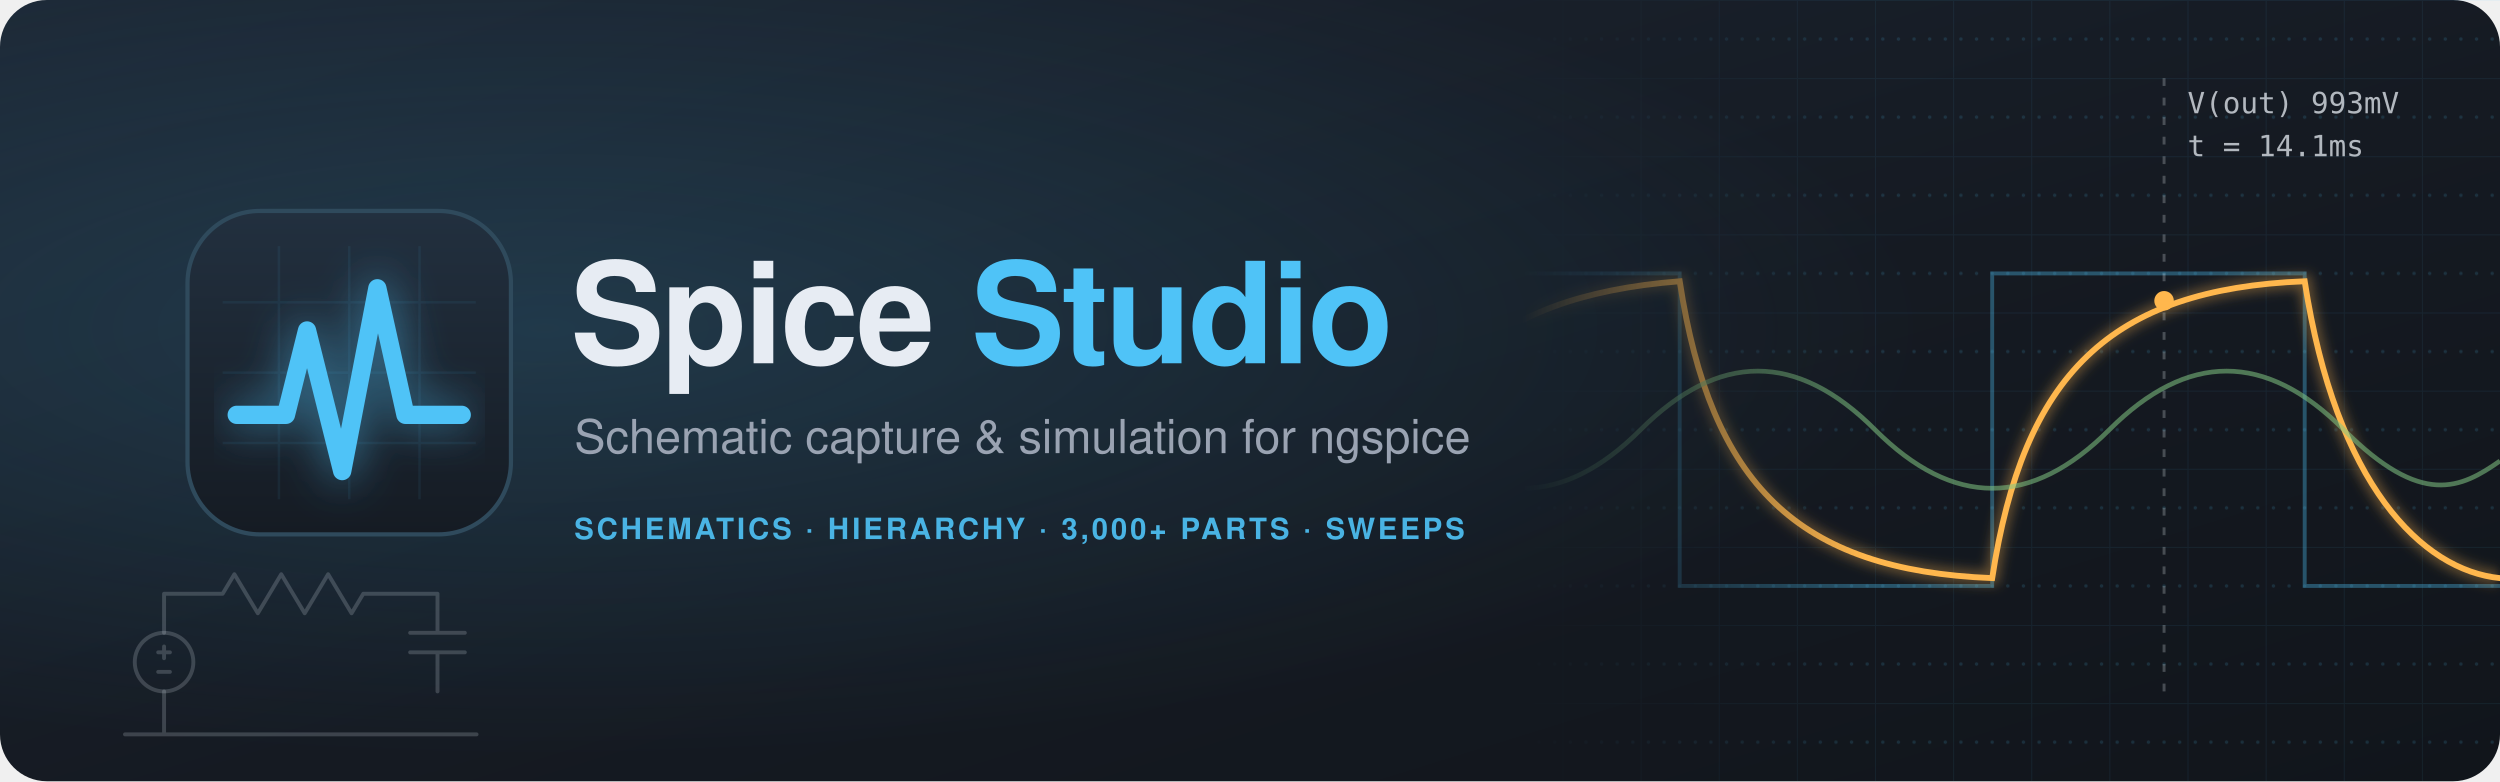
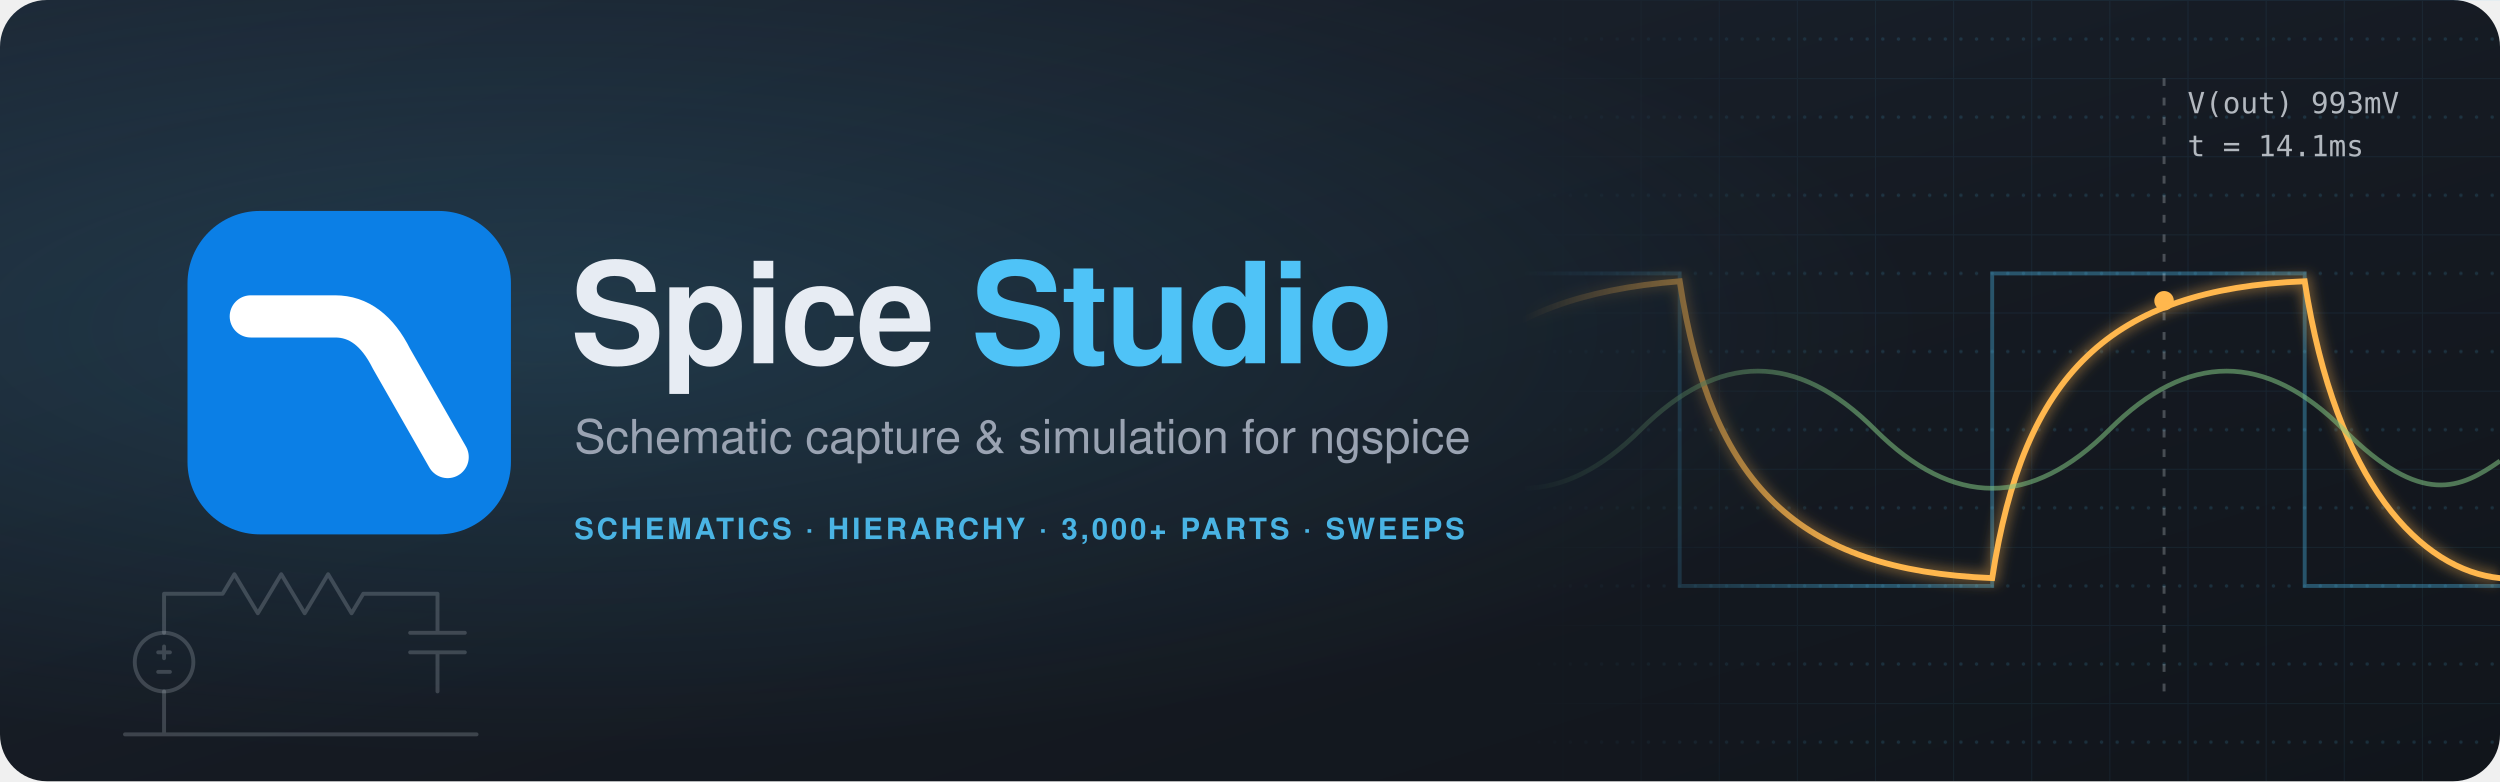
<svg xmlns="http://www.w3.org/2000/svg" viewBox="0 0 1280 400" width="1280" height="400" role="img" aria-labelledby="t d">
  <defs>
    <linearGradient id="bg" x1="0" y1="0" x2="1" y2="1">
      <stop offset="0" stop-color="#1c2633" />
      <stop offset="0.55" stop-color="#151a22" />
      <stop offset="1" stop-color="#11151b" />
    </linearGradient>
    <radialGradient id="halo" cx="0.22" cy="0.42" r="0.55">
      <stop offset="0" stop-color="#4fc3f7" stop-opacity="0.16" />
      <stop offset="1" stop-color="#4fc3f7" stop-opacity="0" />
    </radialGradient>
-     <linearGradient id="tile" x1="0" y1="0" x2="0" y2="1">
-       <stop offset="0" stop-color="#22303f" />
-       <stop offset="1" stop-color="#151b23" />
-     </linearGradient>
    <linearGradient id="fadeR" x1="0" y1="0" x2="1" y2="0">
      <stop offset="0" stop-color="#fff" stop-opacity="0" />
      <stop offset="0.35" stop-color="#fff" stop-opacity="1" />
    </linearGradient>
    <mask id="scopeMask">
      <rect x="780" y="0" width="500" height="400" fill="url(#fadeR)" />
    </mask>
    <pattern id="grid" width="40" height="40" patternUnits="userSpaceOnUse">
      <path d="M40 0H0V40" fill="none" stroke="#4fc3f7" stroke-opacity="0.07" stroke-width="1" />
    </pattern>
    <pattern id="dots" width="8" height="40" patternUnits="userSpaceOnUse">
      <circle cx="4" cy="20" r="0.9" fill="#4fc3f7" fill-opacity="0.14" />
    </pattern>
    <filter id="glow" x="-10%" y="-30%" width="120%" height="160%">
      <feGaussianBlur stdDeviation="3" />
    </filter>
  </defs>
  <rect width="1280" height="400" rx="24" fill="url(#bg)" />
  <rect width="1280" height="400" rx="24" fill="url(#halo)" />
  <g mask="url(#scopeMask)">
    <rect x="560" y="0" width="720" height="400" fill="url(#grid)" />
    <rect x="560" y="0" width="720" height="400" fill="url(#dots)" />
    <path d="M600 300H700V140H860V300H1020V140H1180V300H1280" fill="none" stroke="#4fc3f7" stroke-opacity="0.35" stroke-width="2" />
    <path d="M700 300C716 196 760 152 860 144C876 248 920 292 1020 296C1036 192 1080 148 1180 144C1196 248 1240 292 1280 296" fill="none" stroke="#ffb74d" stroke-width="7" stroke-opacity="0.35" filter="url(#glow)" />
    <path d="M700 300C716 196 760 152 860 144C876 248 920 292 1020 296C1036 192 1080 148 1180 144C1196 248 1240 292 1280 296" fill="none" stroke="#ffb74d" stroke-width="3" stroke-linecap="round" />
    <path d="M600 220C640 180 680 180 720 220S800 260 840 220S920 180 960 220S1040 260 1080 220S1160 180 1200 220S1260 250 1280 236" fill="none" stroke="#81c784" stroke-width="2.4" stroke-opacity="0.55" />
    <path d="M1108 40V360" stroke="#e7ecf3" stroke-opacity="0.25" stroke-width="1.5" stroke-dasharray="4 6" />
    <circle cx="1108" cy="154" r="5" fill="#ffb74d" />
    <g font-family="ui-monospace, SFMono-Regular, Menlo, Consolas, monospace" font-size="15" fill="#e7ecf3" fill-opacity="0.75">
      <text x="1120" y="58">V(out) 993mV</text>
      <text x="1120" y="80">t = 14.1ms</text>
    </g>
  </g>
  <g transform="translate(-6 24)" fill="none" stroke="#c9d1dc" stroke-opacity="0.22" stroke-width="2" stroke-linejoin="round" stroke-linecap="round">
    <path d="M90 352V330M90 300V280H120l6-10 12 20 12-20 12 20 12-20 12 20 6-10H230V300M216 300H244M216 310H244M230 310V330M70 352H250" />
    <circle cx="90" cy="315" r="15" />
    <path d="M90 307V313M87 310H93M87 320H93" />
  </g>
  <g transform="translate(96 108) scale(3.6) translate(-1 -1)">
-     <rect x="1" y="1" width="46" height="46" rx="10.3" fill="url(#tile)" stroke="#2f4a5c" stroke-width="0.6" />
-     <path d="M6 14h36M6 24h36M6 34h36M14 6v36M24 6v36M34 6v36" stroke="#4fc3f7" stroke-opacity="0.07" stroke-width="0.35" />
-     <path d="M8 30h7l3-12 5 20 5-26 4 18h8" fill="none" stroke="#4fc3f7" stroke-opacity="0.5" stroke-width="3.2" filter="url(#glow)" stroke-linecap="round" stroke-linejoin="round" />
-     <path d="M8 30h7l3-12 5 20 5-26 4 18h8" fill="none" stroke="#4fc3f7" stroke-width="2.6" stroke-linecap="round" stroke-linejoin="round" />
+     <rect x="1" y="1" width="46" height="46" rx="10.3" fill="#0b7fe6" />
+     <path d="M10 16h12q5 0 8 6l8 14" fill="none" stroke="#fff" stroke-width="6" stroke-linecap="round" stroke-linejoin="round" />
  </g>
  <g font-family="-apple-system, BlinkMacSystemFont, 'Segoe UI', 'Helvetica Neue', Helvetica, Arial, sans-serif">
    <text x="292" y="186" font-size="72" font-weight="700" fill="#e7ecf3" letter-spacing="-1.5">Spice <tspan fill="#4fc3f7">Studio</tspan>
    </text>
    <text x="294" y="232" font-size="24" fill="#9aa3b2">Schematic capture &amp; simulation for ngspice</text>
    <g font-size="15" font-weight="600" fill="#4fc3f7" fill-opacity="0.9" letter-spacing="1.5">
      <text x="294" y="276">SCHEMATICS · HIERARCHY · 3,000+ PARTS · SWEEPS</text>
    </g>
  </g>
</svg>
